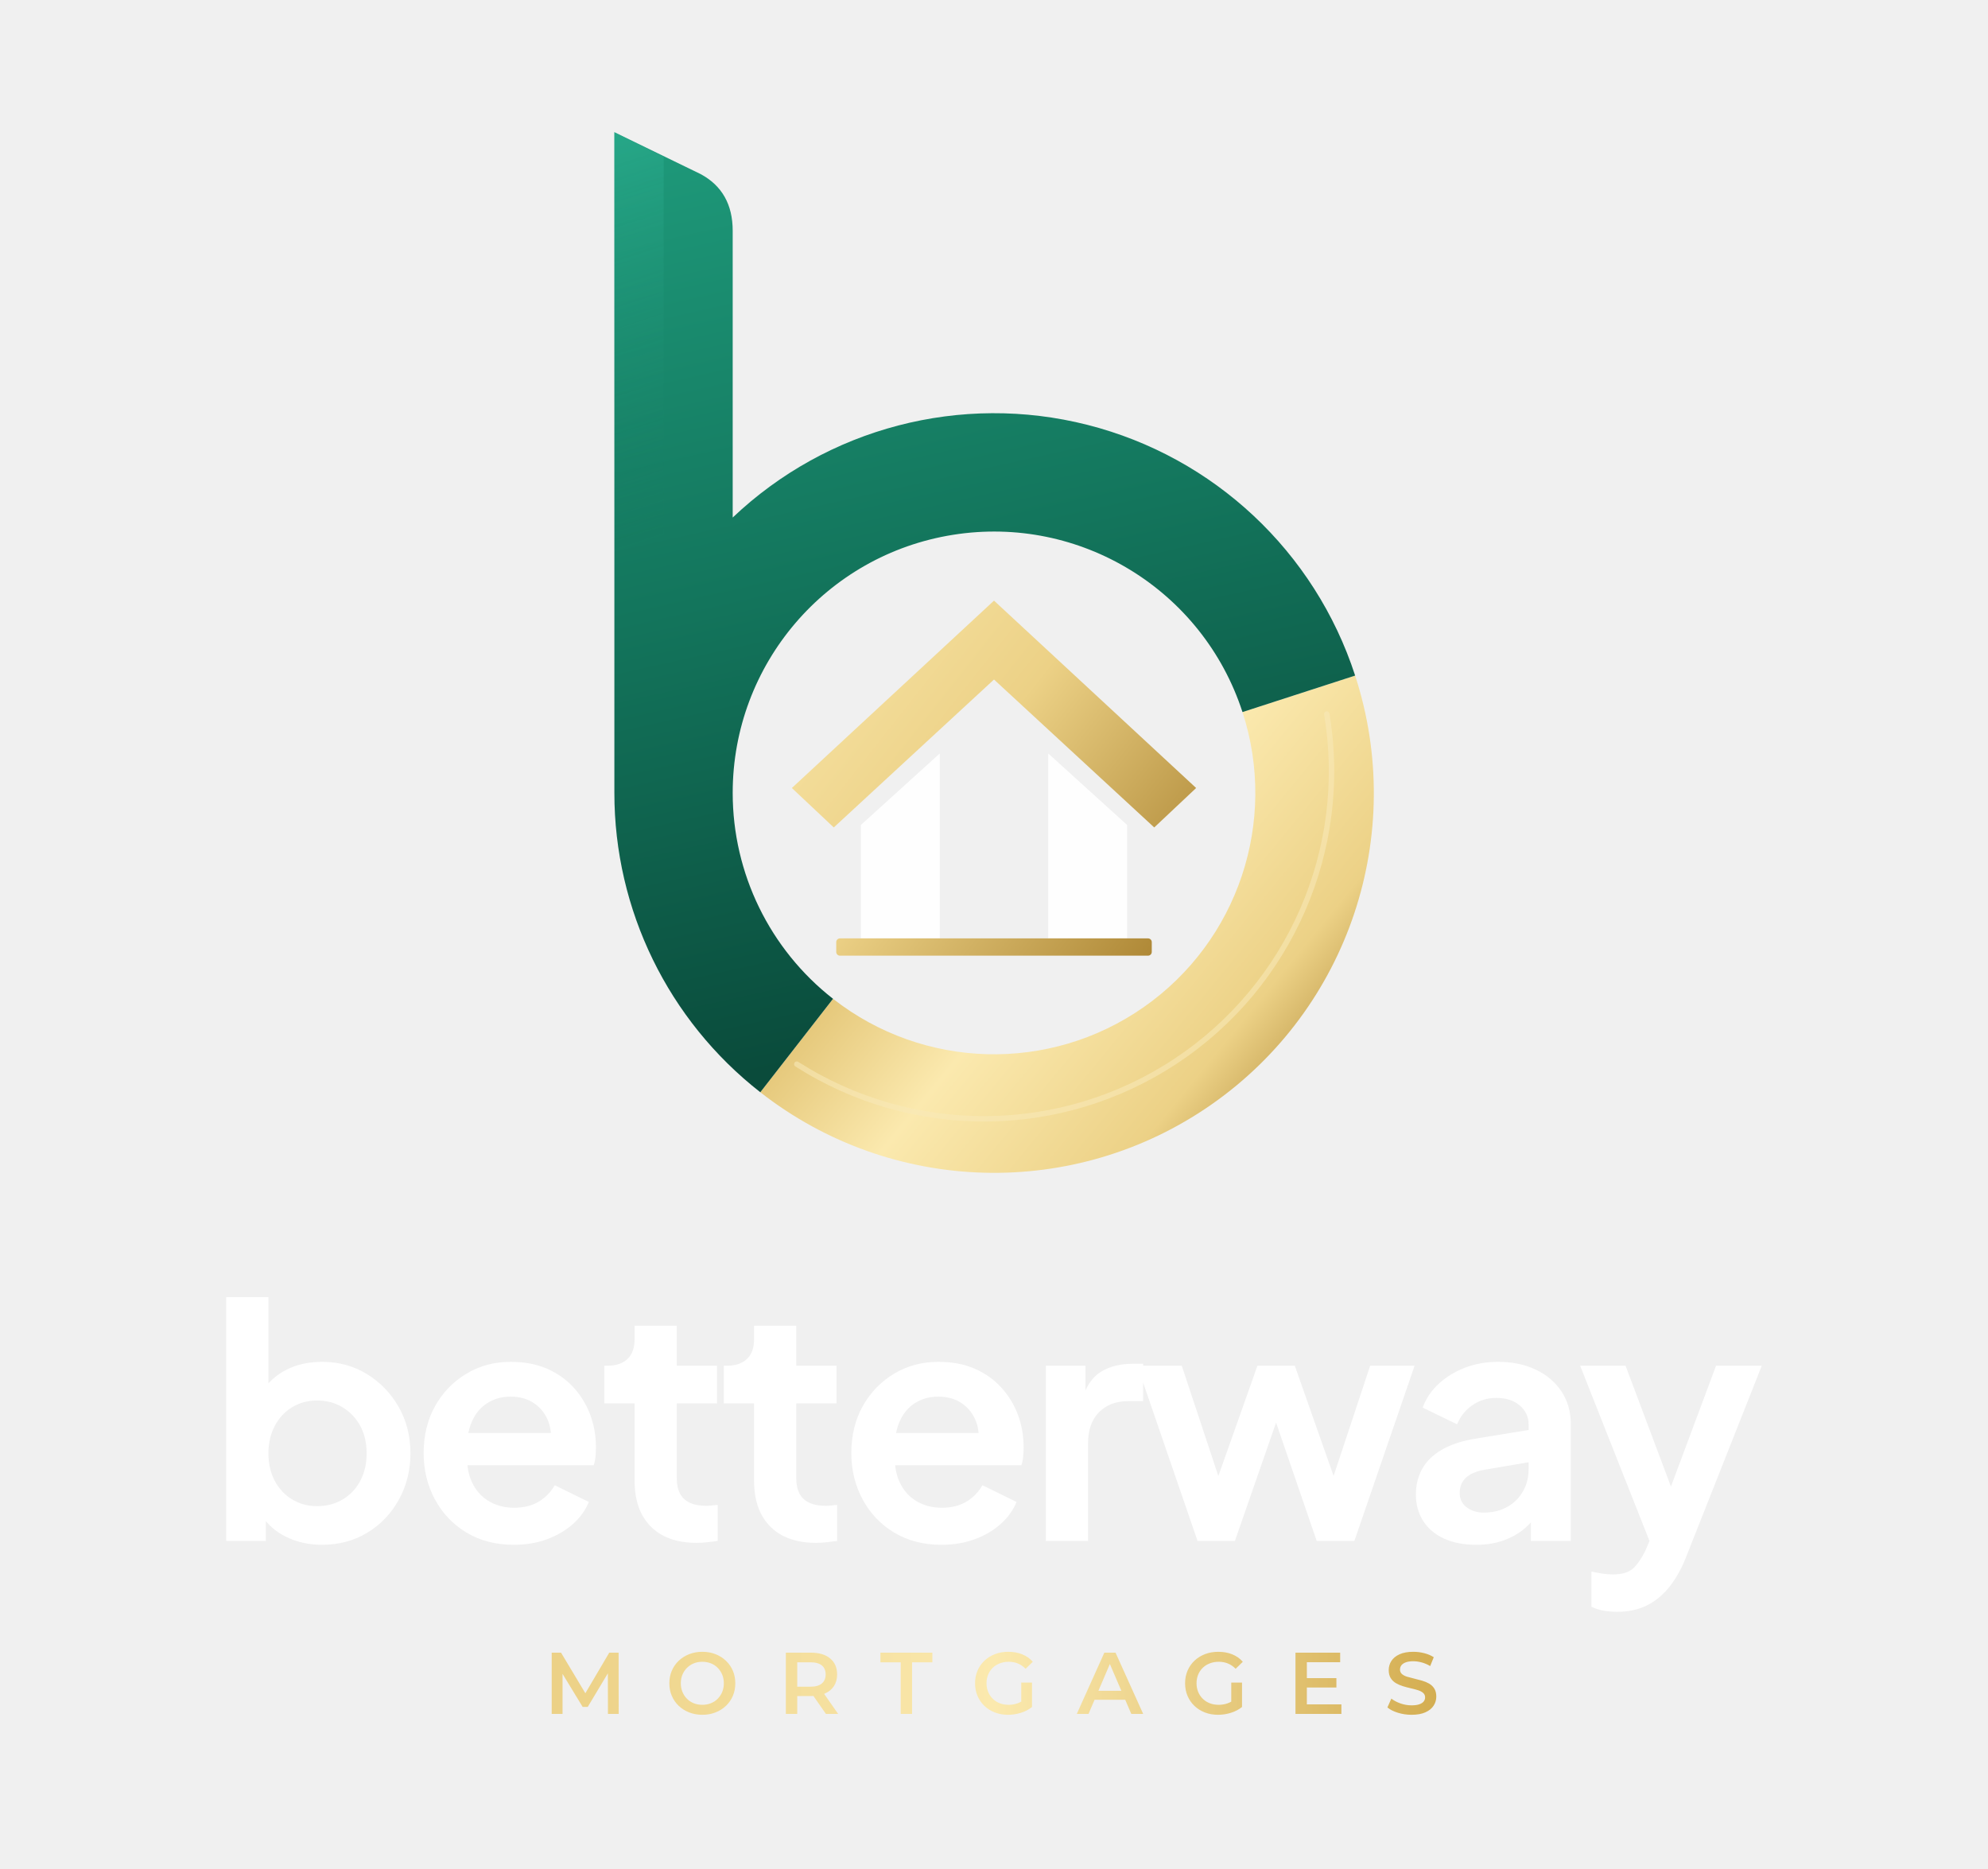
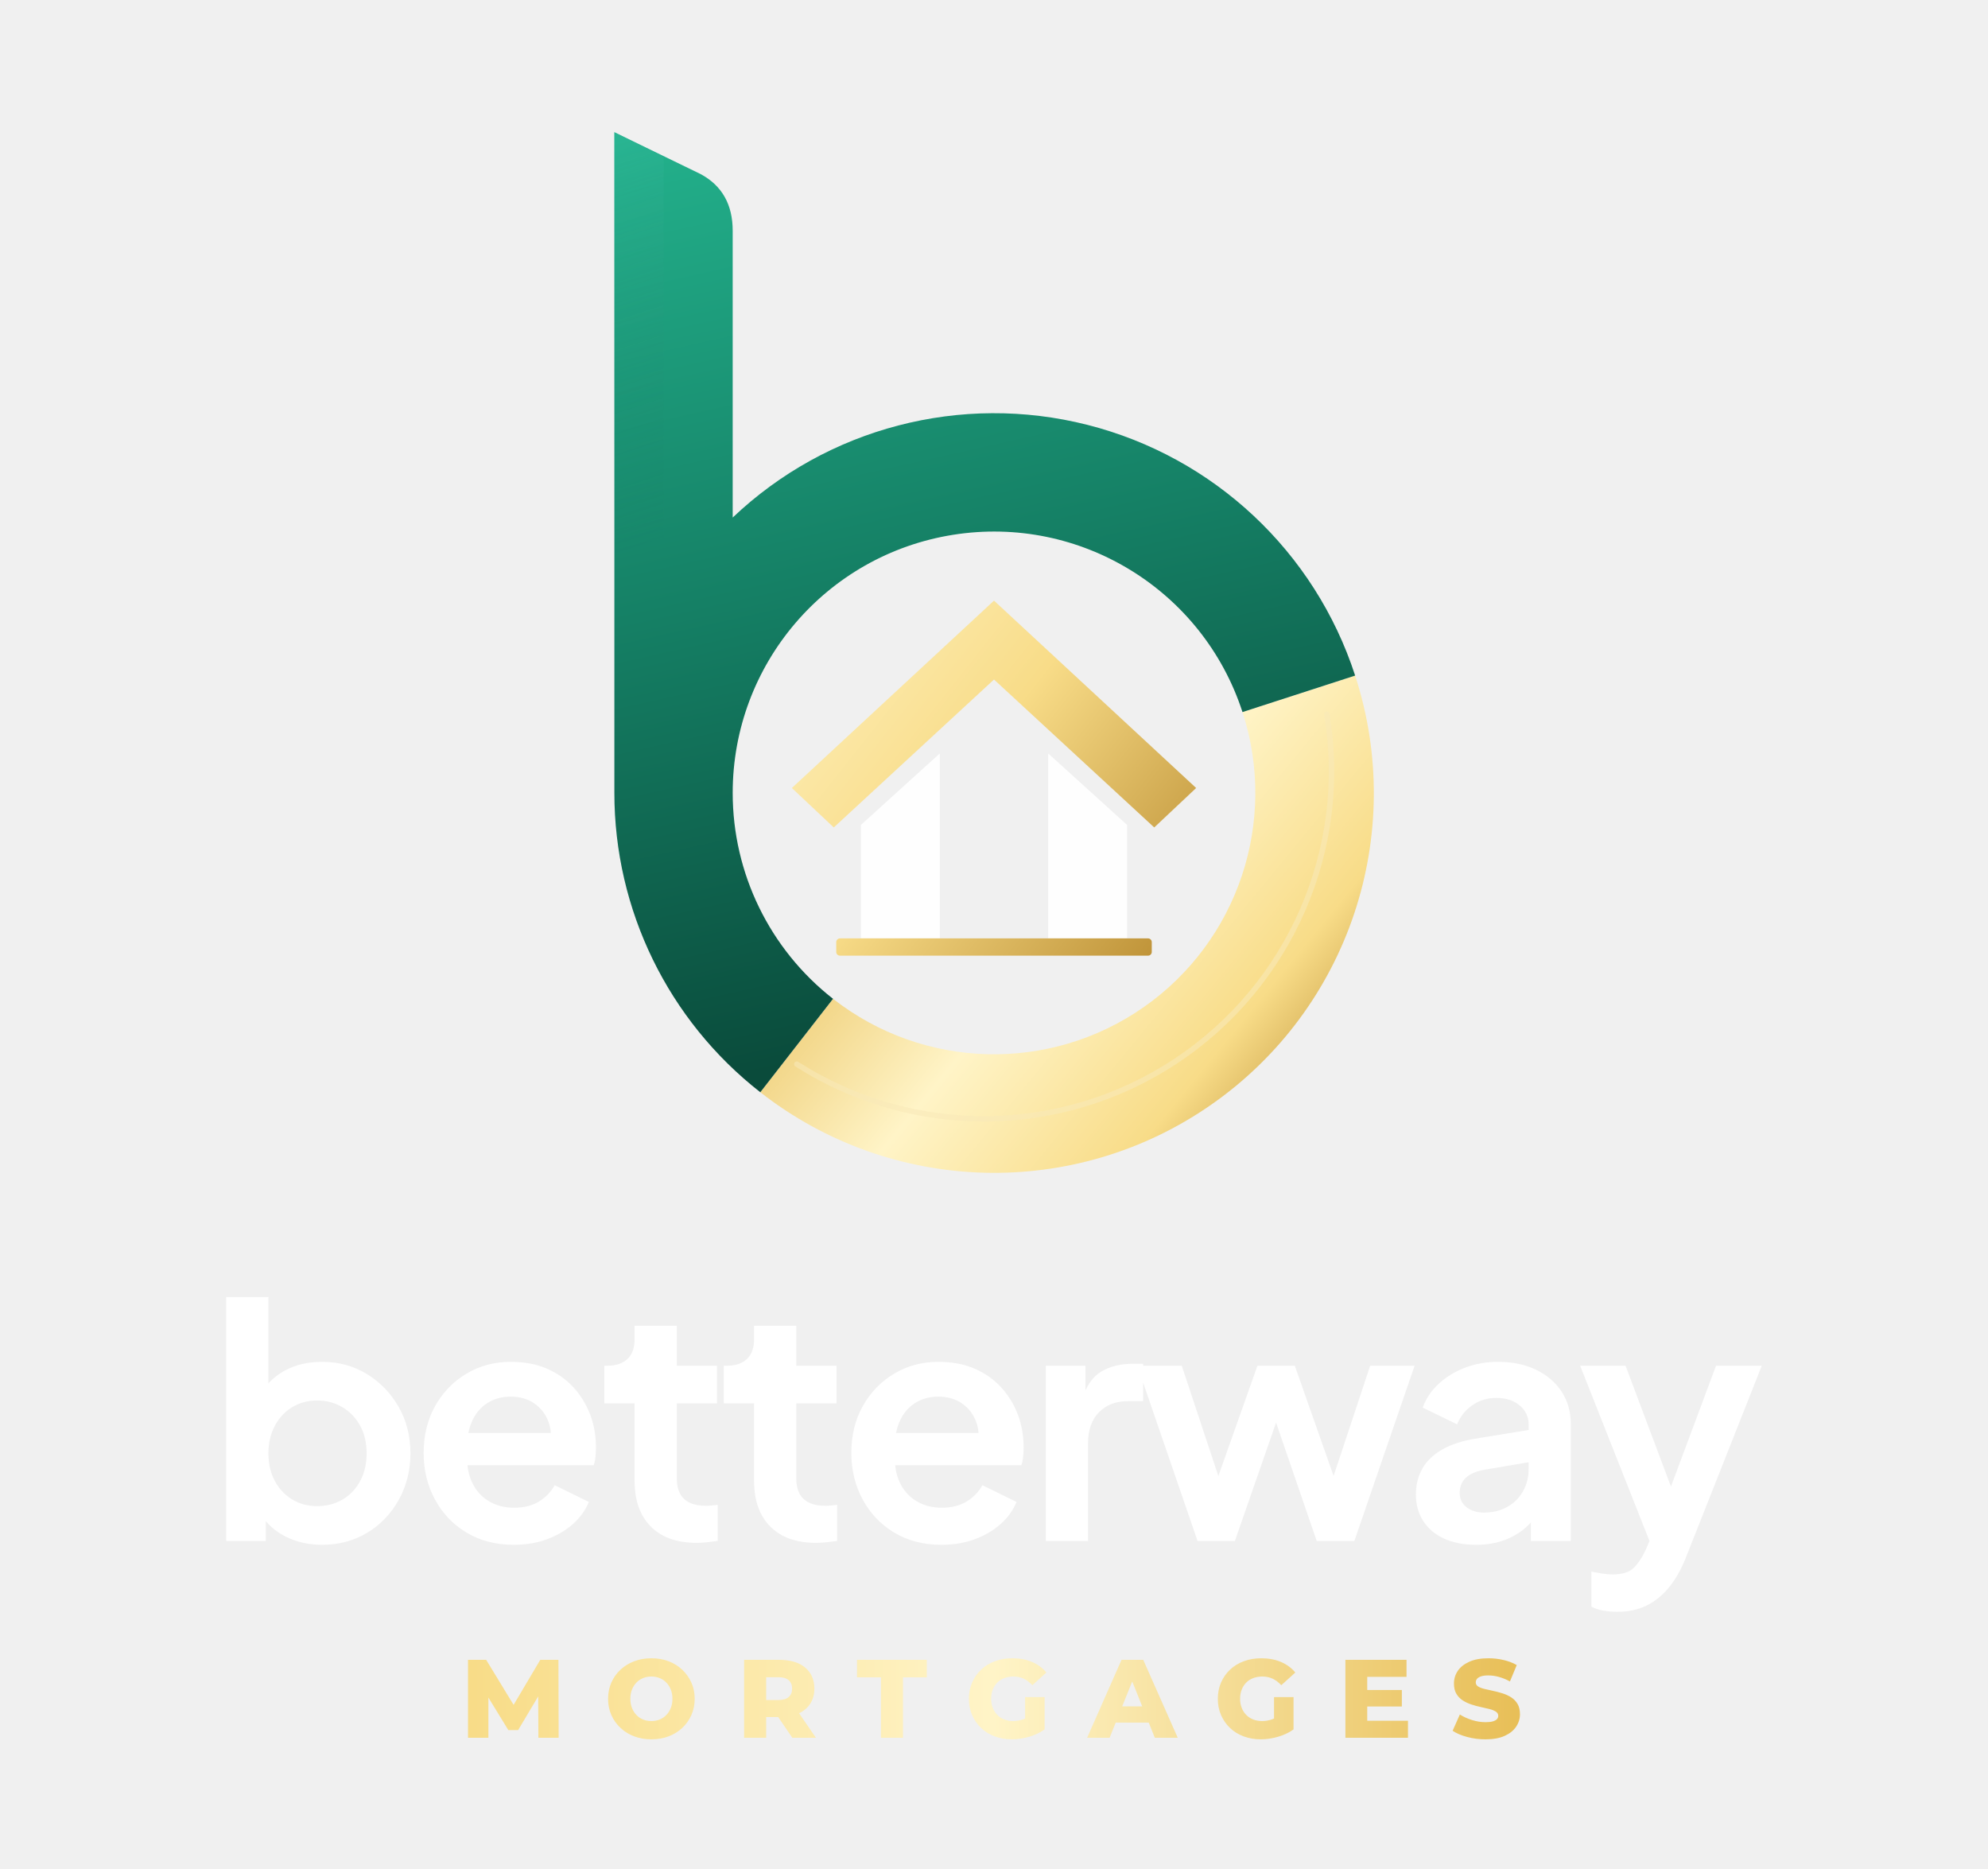
<svg xmlns="http://www.w3.org/2000/svg" viewBox="0 0 1000 940" width="1000" height="940" fill="none">
  <defs>
    <linearGradient id="bw-s-dark-em-stem" x1="88" y1="42" x2="175" y2="430" gradientUnits="userSpaceOnUse">
-       <stop offset="0%" stop-color="#1F9D7D" />
-       <stop offset="52%" stop-color="#13755C" />
+       <stop offset="0%" stop-color="#24B58F" />
+       <stop offset="52%" stop-color="#158065" />
      <stop offset="100%" stop-color="#0A4B3B" />
    </linearGradient>
    <linearGradient id="bw-s-dark-em-arch" x1="120" y1="168" x2="412" y2="330" gradientUnits="userSpaceOnUse">
-       <stop offset="0%" stop-color="#1F9D7D" />
-       <stop offset="58%" stop-color="#13755C" />
+       <stop offset="0%" stop-color="#24B58F" />
+       <stop offset="58%" stop-color="#158065" />
      <stop offset="100%" stop-color="#0A4B3B" />
    </linearGradient>
    <linearGradient id="bw-s-dark-em-facet" x1="94" y1="44" x2="148" y2="210" gradientUnits="userSpaceOnUse">
      <stop offset="0%" stop-color="#35BFA0" stop-opacity="0.42" />
      <stop offset="100%" stop-color="#13755C" stop-opacity="0" />
    </linearGradient>
    <linearGradient id="bw-s-dark-gold-ring" x1="158" y1="242" x2="414" y2="452" gradientUnits="userSpaceOnUse">
-       <stop offset="0%" stop-color="#A67E2B" />
-       <stop offset="28%" stop-color="#D4AE52" />
-       <stop offset="58%" stop-color="#FBE9AE" />
-       <stop offset="82%" stop-color="#ECD186" />
-       <stop offset="100%" stop-color="#A67E2B" />
+       <stop offset="0%" stop-color="#B88A2E" />
+       <stop offset="28%" stop-color="#E8BF58" />
+       <stop offset="58%" stop-color="#FFF4C7" />
+       <stop offset="82%" stop-color="#F8DC88" />
+       <stop offset="100%" stop-color="#B88A2E" />
    </linearGradient>
    <linearGradient id="bw-s-dark-gold-roof" x1="184" y1="224" x2="366" y2="368" gradientUnits="userSpaceOnUse">
-       <stop offset="0%" stop-color="#FBE9AE" />
-       <stop offset="48%" stop-color="#ECD186" />
-       <stop offset="100%" stop-color="#A67E2B" />
+       <stop offset="0%" stop-color="#FFF4C7" />
+       <stop offset="48%" stop-color="#F8DC88" />
+       <stop offset="100%" stop-color="#B88A2E" />
    </linearGradient>
    <linearGradient id="bw-s-dark-gold-text" x1="0%" y1="0%" x2="100%" y2="0%">
-       <stop offset="0%" stop-color="#ECD186" />
-       <stop offset="50%" stop-color="#FBE9AE" />
-       <stop offset="100%" stop-color="#D4AE52" />
+       <stop offset="0%" stop-color="#F8DC88" />
+       <stop offset="50%" stop-color="#FFF4C7" />
+       <stop offset="100%" stop-color="#E8BF58" />
    </linearGradient>
    <linearGradient id="bw-s-dark-crest-bg" x1="40" y1="20" x2="472" y2="492" gradientUnits="userSpaceOnUse">
      <stop offset="0%" stop-color="#101D33" />
      <stop offset="52%" stop-color="#0A1424" />
      <stop offset="100%" stop-color="#060C18" />
    </linearGradient>
    <linearGradient id="bw-s-dark-crest-rim" x1="36" y1="24" x2="476" y2="488" gradientUnits="userSpaceOnUse">
      <stop offset="0%" stop-color="#F0DB99" />
      <stop offset="35%" stop-color="#C6A04B" />
      <stop offset="70%" stop-color="#E7CD85" />
      <stop offset="100%" stop-color="#9A752A" />
    </linearGradient>
    <clipPath id="bw-s-dark-bowl-clip">
      <circle cx="272" cy="316" r="154" />
    </clipPath>
  </defs>
  <g transform="translate(162.72, 6.96) scale(1.24)">
    <g id="bw-s-dark-mark">
      <path d="M 418.5 268.4                A 154 154 0 0 1 177.2 437.4                L 206.7 399.5                A 106 106 0 0 0 372.8 283.2                Z" fill="url(#bw-s-dark-gold-ring)" />
      <path d="M 118 48                L 153 65                Q 166 72 166 88                L 166 204.3                A 154 154 0 0 1 418.5 268.4                L 372.8 283.2                A 106 106 0 0 0 166 316                A 106 106 0 0 0 206.7 399.5                L 177.2 437.4                A 154 154 0 0 1 118 316                Z" fill="url(#bw-s-dark-em-stem)" />
      <path d="M 118 48 L 138 58 L 138 316 C 138 355 151 389 175 416 L 157 424 C 132 394 118 357 118 316 Z" fill="url(#bw-s-dark-em-facet)" />
      <path d="M 192 426 A 141 141 0 0 0 407 284" stroke="#F8E9B8" stroke-width="2.2" stroke-linecap="round" fill="none" opacity="0.58" />
      <path d="M 190 314                L 272 238                L 354 314                L 337 330                L 272 270                L 207 330                Z" fill="url(#bw-s-dark-gold-roof)" />
      <path d="M 218 329 L 250 300 L 250 375 L 218 375 Z" fill="#FFFFFF" opacity="0.96" />
      <path d="M 326 329 L 294 300 L 294 375 L 326 375 Z" fill="#FFFFFF" opacity="0.96" />
      <rect x="208" y="375" width="128" height="7" rx="1.5" fill="url(#bw-s-dark-gold-roof)" />
    </g>
  </g>
  <path d="M161.906 776.944Q152.348 776.944 144.329 773.137Q136.31 769.33 131.612 762.202L133.718 757.99V775.0H113.792V652.366H135.014V704.368L131.774 699.994Q136.31 692.866 144.086 688.897Q151.862 684.928 162.068 684.928Q174.542 684.928 184.586 691.084Q194.63 697.24 200.543 707.608Q206.456 717.976 206.456 730.936Q206.456 743.734 200.624 754.264Q194.792 764.794 184.748 770.869Q174.704 776.944 161.906 776.944ZM159.476 757.504Q166.766 757.504 172.436 754.102Q178.106 750.7 181.265 744.706Q184.424 738.712 184.424 730.936Q184.424 723.16 181.265 717.247Q178.106 711.334 172.436 707.851Q166.766 704.368 159.476 704.368Q152.51 704.368 146.921 707.77Q141.332 711.172 138.173 717.247Q135.014 723.322 135.014 730.936Q135.014 738.712 138.173 744.706Q141.332 750.7 146.921 754.102Q152.51 757.504 159.476 757.504Z M258.458 776.944Q244.85 776.944 234.644 770.788Q224.438 764.632 218.768 754.102Q213.098 743.572 213.098 730.774Q213.098 717.49 218.849 707.203Q224.6 696.916 234.563 690.922Q244.526 684.928 256.838 684.928Q267.206 684.928 275.063 688.33Q282.92 691.732 288.428 697.726Q293.936 703.72 296.852 711.415Q299.768 719.11 299.768 728.02Q299.768 730.288 299.525 732.718Q299.282 735.148 298.634 736.93H230.594V720.73H286.646L276.602 728.344Q278.06 720.892 275.873 715.06Q273.686 709.228 268.745 705.826Q263.804 702.424 256.838 702.424Q250.196 702.424 245.012 705.745Q239.828 709.066 237.155 715.465Q234.482 721.864 235.13 730.936Q234.482 739.036 237.317 745.273Q240.152 751.51 245.741 754.912Q251.33 758.314 258.62 758.314Q265.91 758.314 271.013 755.236Q276.116 752.158 279.032 746.974L296.204 755.398Q293.612 761.716 288.104 766.576Q282.596 771.436 275.063 774.19Q267.53 776.944 258.458 776.944Z M350.474 775.972Q335.57 775.972 327.389 767.791Q319.208 759.61 319.208 744.706V705.826H303.98V686.872H305.6Q312.08 686.872 315.644 683.47Q319.208 680.068 319.208 673.588V666.784H340.43V686.872H360.68V705.826H340.43V743.572Q340.43 747.946 341.969 751.024Q343.508 754.102 346.829 755.722Q350.15 757.342 355.334 757.342Q356.468 757.342 358.007 757.18Q359.546 757.018 361.004 756.856V775.0Q358.736 775.324 355.82 775.648Q352.904 775.972 350.474 775.972Z M410.576 775.972Q395.672 775.972 387.491 767.791Q379.31 759.61 379.31 744.706V705.826H364.082V686.872H365.702Q372.182 686.872 375.746 683.47Q379.31 680.068 379.31 673.588V666.784H400.532V686.872H420.782V705.826H400.532V743.572Q400.532 747.946 402.071 751.024Q403.61 754.102 406.931 755.722Q410.252 757.342 415.436 757.342Q416.57 757.342 418.109 757.18Q419.648 757.018 421.106 756.856V775.0Q418.838 775.324 415.922 775.648Q413.006 775.972 410.576 775.972Z M473.594 776.944Q459.986 776.944 449.78 770.788Q439.574 764.632 433.904 754.102Q428.234 743.572 428.234 730.774Q428.234 717.49 433.985 707.203Q439.736 696.916 449.699 690.922Q459.662 684.928 471.974 684.928Q482.342 684.928 490.199 688.33Q498.056 691.732 503.564 697.726Q509.072 703.72 511.988 711.415Q514.904 719.11 514.904 728.02Q514.904 730.288 514.661 732.718Q514.418 735.148 513.77 736.93H445.73V720.73H501.782L491.738 728.344Q493.196 720.892 491.009 715.06Q488.822 709.228 483.881 705.826Q478.94 702.424 471.974 702.424Q465.332 702.424 460.148 705.745Q454.964 709.066 452.291 715.465Q449.618 721.864 450.266 730.936Q449.618 739.036 452.453 745.273Q455.288 751.51 460.877 754.912Q466.466 758.314 473.756 758.314Q481.046 758.314 486.149 755.236Q491.252 752.158 494.168 746.974L511.34 755.398Q508.748 761.716 503.24 766.576Q497.732 771.436 490.199 774.19Q482.666 776.944 473.594 776.944Z M526.082 775.0V686.872H546.008V706.474L544.388 703.558Q547.466 693.676 554.027 689.788Q560.588 685.9 569.822 685.9H575.006V704.692H567.392Q558.32 704.692 552.812 710.281Q547.304 715.87 547.304 725.914V775.0Z M602.384 775.0 572.09 686.872H594.446L616.64 753.778L608.864 753.616L632.516 686.872H651.308L674.798 753.616L667.022 753.778L689.216 686.872H711.572L681.278 775.0H662.324L638.348 705.178H645.476L621.176 775.0Z M742.514 776.944Q733.28 776.944 726.476 773.866Q719.672 770.788 715.946 765.037Q712.22 759.286 712.22 751.672Q712.22 744.382 715.46 738.631Q718.7 732.88 725.504 728.992Q732.308 725.104 742.676 723.484L771.512 718.786V734.986L746.726 739.198Q740.408 740.332 737.33 743.248Q734.252 746.164 734.252 750.862Q734.252 755.398 737.735 758.071Q741.218 760.744 746.402 760.744Q753.044 760.744 758.147 757.909Q763.25 755.074 766.085 750.052Q768.92 745.03 768.92 739.036V716.356Q768.92 710.686 764.465 706.879Q760.01 703.072 752.72 703.072Q745.916 703.072 740.651 706.717Q735.386 710.362 732.956 716.356L715.622 707.932Q718.214 700.966 723.803 695.863Q729.392 690.76 737.006 687.844Q744.62 684.928 753.53 684.928Q764.384 684.928 772.646 688.897Q780.908 692.866 785.525 699.913Q790.142 706.96 790.142 716.356V775.0H770.054V759.934L774.59 759.61Q771.188 765.28 766.49 769.087Q761.792 772.894 755.798 774.919Q749.804 776.944 742.514 776.944Z M813.632 810.64Q810.068 810.64 806.666 810.073Q803.264 809.506 800.51 808.048V790.39Q802.616 790.876 805.613 791.362Q808.61 791.848 811.202 791.848Q818.492 791.848 821.813 788.527Q825.134 785.206 827.726 779.698L833.558 766.09L833.234 783.91L794.84 686.872H817.682L844.574 758.476H836.474L863.204 686.872H886.208L847.814 783.91Q844.412 792.334 839.552 798.328Q834.692 804.322 828.293 807.481Q821.894 810.64 813.632 810.64Z" fill="#FFFFFF" />
-   <path d="M277.514 862.0V831.2H282.222L295.686 853.684H293.222L306.466 831.2H311.174L311.218 862.0H305.806L305.762 839.692H306.906L295.642 858.48H293.09L281.65 839.692H282.97V862.0Z M353.326 862.44Q349.718 862.44 346.682 861.252Q343.646 860.064 341.402 857.93Q339.158 855.796 337.926 852.914Q336.694 850.032 336.694 846.6Q336.694 843.168 337.926 840.286Q339.158 837.404 341.402 835.27Q343.646 833.136 346.682 831.948Q349.718 830.76 353.282 830.76Q356.89 830.76 359.904 831.948Q362.918 833.136 365.162 835.27Q367.406 837.404 368.638 840.286Q369.87 843.168 369.87 846.6Q369.87 850.032 368.638 852.936Q367.406 855.84 365.162 857.952Q362.918 860.064 359.904 861.252Q356.89 862.44 353.326 862.44ZM353.282 857.424Q355.614 857.424 357.594 856.632Q359.574 855.84 361.026 854.366Q362.478 852.892 363.292 850.934Q364.106 848.976 364.106 846.6Q364.106 844.224 363.292 842.266Q362.478 840.308 361.026 838.834Q359.574 837.36 357.594 836.568Q355.614 835.776 353.282 835.776Q350.95 835.776 348.992 836.568Q347.034 837.36 345.56 838.834Q344.086 840.308 343.272 842.266Q342.458 844.224 342.458 846.6Q342.458 848.932 343.272 850.912Q344.086 852.892 345.538 854.366Q346.99 855.84 348.97 856.632Q350.95 857.424 353.282 857.424Z M395.302 862.0V831.2H407.93Q414.09 831.2 417.588 834.104Q421.086 837.008 421.086 842.156Q421.086 845.544 419.502 847.986Q417.918 850.428 414.992 851.726Q412.066 853.024 407.974 853.024H398.47L401.022 850.428V862.0ZM415.454 862.0 407.666 850.824H413.782L421.614 862.0ZM401.022 851.044 398.47 848.316H407.71Q411.494 848.316 413.408 846.688Q415.322 845.06 415.322 842.156Q415.322 839.208 413.408 837.624Q411.494 836.04 407.71 836.04H398.47L401.022 833.224Z M453.074 862.0V836.04H442.866V831.2H469.002V836.04H458.794V862.0Z M507.062 862.44Q503.454 862.44 500.44 861.274Q497.426 860.108 495.182 857.974Q492.938 855.84 491.706 852.936Q490.474 850.032 490.474 846.6Q490.474 843.168 491.706 840.264Q492.938 837.36 495.204 835.226Q497.47 833.092 500.506 831.926Q503.542 830.76 507.15 830.76Q511.066 830.76 514.212 832.036Q517.358 833.312 519.514 835.776L515.906 839.296Q514.102 837.492 512.012 836.634Q509.922 835.776 507.414 835.776Q504.994 835.776 502.926 836.568Q500.858 837.36 499.362 838.812Q497.866 840.264 497.052 842.244Q496.238 844.224 496.238 846.6Q496.238 848.932 497.052 850.912Q497.866 852.892 499.362 854.366Q500.858 855.84 502.882 856.632Q504.906 857.424 507.37 857.424Q509.658 857.424 511.792 856.698Q513.926 855.972 515.862 854.256L519.118 858.524Q516.698 860.46 513.508 861.45Q510.318 862.44 507.062 862.44ZM519.118 858.524 513.706 857.776V846.248H519.118Z M541.646 862.0 555.506 831.2H561.138L575.042 862.0H569.058L557.134 834.236H559.422L547.542 862.0ZM548.026 854.872 549.566 850.384H566.198L567.738 854.872Z M612.706 862.44Q609.098 862.44 606.084 861.274Q603.07 860.108 600.826 857.974Q598.582 855.84 597.35 852.936Q596.118 850.032 596.118 846.6Q596.118 843.168 597.35 840.264Q598.582 837.36 600.848 835.226Q603.114 833.092 606.15 831.926Q609.186 830.76 612.794 830.76Q616.71 830.76 619.856 832.036Q623.002 833.312 625.158 835.776L621.55 839.296Q619.746 837.492 617.656 836.634Q615.566 835.776 613.058 835.776Q610.638 835.776 608.57 836.568Q606.502 837.36 605.006 838.812Q603.51 840.264 602.696 842.244Q601.882 844.224 601.882 846.6Q601.882 848.932 602.696 850.912Q603.51 852.892 605.006 854.366Q606.502 855.84 608.526 856.632Q610.55 857.424 613.014 857.424Q615.302 857.424 617.436 856.698Q619.57 855.972 621.506 854.256L624.762 858.524Q622.342 860.46 619.152 861.45Q615.962 862.44 612.706 862.44ZM624.762 858.524 619.35 857.776V846.248H624.762Z M651.646 862.0V831.2H674.13V835.996H657.366V857.204H674.746V862.0ZM656.926 848.712V844.004H672.238V848.712Z M710.034 862.44Q706.426 862.44 703.126 861.406Q699.826 860.372 697.89 858.744L699.87 854.3Q701.718 855.752 704.446 856.72Q707.174 857.688 710.034 857.688Q712.454 857.688 713.95 857.16Q715.446 856.632 716.15 855.73Q716.854 854.828 716.854 853.684Q716.854 852.276 715.842 851.418Q714.83 850.56 713.224 850.054Q711.618 849.548 709.66 849.108Q707.702 848.668 705.744 848.074Q703.786 847.48 702.18 846.534Q700.574 845.588 699.562 844.004Q698.55 842.42 698.55 839.956Q698.55 837.448 699.892 835.358Q701.234 833.268 703.984 832.014Q706.734 830.76 710.958 830.76Q713.73 830.76 716.458 831.464Q719.186 832.168 721.21 833.488L719.406 837.932Q717.338 836.7 715.138 836.106Q712.938 835.512 710.914 835.512Q708.538 835.512 707.064 836.084Q705.59 836.656 704.908 837.58Q704.226 838.504 704.226 839.692Q704.226 841.1 705.216 841.958Q706.206 842.816 707.812 843.3Q709.418 843.784 711.398 844.246Q713.378 844.708 715.336 845.28Q717.294 845.852 718.9 846.776Q720.506 847.7 721.496 849.284Q722.486 850.868 722.486 853.288Q722.486 855.752 721.144 857.842Q719.802 859.932 717.03 861.186Q714.258 862.44 710.034 862.44Z" fill="url(#bw-s-dark-gold-text)" />
+   <path d="M235.428 874.0V834.8H244.556L260.796 861.456H255.98L271.772 834.8H280.9L281.012 874.0H270.82L270.708 850.312H272.444L260.628 870.136H255.7L243.548 850.312H245.676V874.0Z M327.66 874.784Q322.956 874.784 318.98 873.272Q315.004 871.76 312.064 868.988Q309.124 866.216 307.5 862.52Q305.876 858.824 305.876 854.4Q305.876 849.976 307.5 846.28Q309.124 842.584 312.064 839.812Q315.004 837.04 318.98 835.528Q322.956 834.016 327.66 834.016Q332.42 834.016 336.368 835.528Q340.316 837.04 343.228 839.812Q346.14 842.584 347.792 846.28Q349.444 849.976 349.444 854.4Q349.444 858.824 347.792 862.548Q346.14 866.272 343.228 869.016Q340.316 871.76 336.368 873.272Q332.42 874.784 327.66 874.784ZM327.66 865.6Q329.9 865.6 331.832 864.816Q333.764 864.032 335.192 862.548Q336.62 861.064 337.432 858.992Q338.244 856.92 338.244 854.4Q338.244 851.824 337.432 849.78Q336.62 847.736 335.192 846.252Q333.764 844.768 331.832 843.984Q329.9 843.2 327.66 843.2Q325.42 843.2 323.488 843.984Q321.556 844.768 320.128 846.252Q318.7 847.736 317.888 849.78Q317.076 851.824 317.076 854.4Q317.076 856.92 317.888 858.992Q318.7 861.064 320.128 862.548Q321.556 864.032 323.488 864.816Q325.42 865.6 327.66 865.6Z M374.308 874.0V834.8H391.836Q400.404 834.8 405.024 838.692Q409.644 842.584 409.644 849.304Q409.644 853.728 407.516 856.948Q405.388 860.168 401.496 861.876Q397.604 863.584 392.228 863.584H380.468L385.396 858.936V874.0ZM398.556 874.0 388.812 859.72H400.628L410.428 874.0ZM385.396 860.112 380.468 855.016H391.556Q395.028 855.016 396.736 853.504Q398.444 851.992 398.444 849.304Q398.444 846.56 396.736 845.048Q395.028 843.536 391.556 843.536H380.468L385.396 838.44Z M443.132 874.0V843.592H431.092V834.8H466.204V843.592H454.22V874.0Z M508.988 874.784Q504.34 874.784 500.364 873.3Q496.388 871.816 493.504 869.072Q490.62 866.328 488.996 862.604Q487.372 858.88 487.372 854.4Q487.372 849.92 488.996 846.196Q490.62 842.472 493.532 839.728Q496.444 836.984 500.448 835.5Q504.452 834.016 509.212 834.016Q514.756 834.016 519.124 835.864Q523.492 837.712 526.348 841.184L519.292 847.568Q517.276 845.384 514.952 844.292Q512.628 843.2 509.772 843.2Q507.252 843.2 505.18 843.984Q503.108 844.768 501.652 846.252Q500.196 847.736 499.384 849.78Q498.572 851.824 498.572 854.4Q498.572 856.864 499.384 858.936Q500.196 861.008 501.652 862.492Q503.108 863.976 505.152 864.788Q507.196 865.6 509.66 865.6Q512.124 865.6 514.476 864.788Q516.828 863.976 519.236 862.016L525.452 869.8Q522.092 872.208 517.668 873.496Q513.244 874.784 508.988 874.784ZM525.452 869.8 515.652 868.344V853.56H525.452Z M546.844 874.0 564.148 834.8H575.068L592.428 874.0H580.892L567.34 840.232H571.708L558.156 874.0ZM556.308 866.384 559.164 858.208H578.316L581.172 866.384Z M634.204 874.784Q629.556 874.784 625.58 873.3Q621.604 871.816 618.72 869.072Q615.836 866.328 614.212 862.604Q612.588 858.88 612.588 854.4Q612.588 849.92 614.212 846.196Q615.836 842.472 618.748 839.728Q621.66 836.984 625.664 835.5Q629.668 834.016 634.428 834.016Q639.972 834.016 644.34 835.864Q648.708 837.712 651.564 841.184L644.508 847.568Q642.492 845.384 640.168 844.292Q637.844 843.2 634.988 843.2Q632.468 843.2 630.396 843.984Q628.324 844.768 626.868 846.252Q625.412 847.736 624.6 849.78Q623.788 851.824 623.788 854.4Q623.788 856.864 624.6 858.936Q625.412 861.008 626.868 862.492Q628.324 863.976 630.368 864.788Q632.412 865.6 634.876 865.6Q637.34 865.6 639.692 864.788Q642.044 863.976 644.452 862.016L650.668 869.8Q647.308 872.208 642.884 873.496Q638.46 874.784 634.204 874.784ZM650.668 869.8 640.868 868.344V853.56H650.668Z M676.764 874.0V834.8H707.508V843.368H687.74V865.432H708.236V874.0ZM686.956 858.264V849.976H705.156V858.264Z M747.212 874.784Q742.396 874.784 737.944 873.58Q733.492 872.376 730.692 870.472L734.332 862.296Q736.964 863.976 740.408 865.068Q743.852 866.16 747.268 866.16Q749.564 866.16 750.964 865.74Q752.364 865.32 753.008 864.62Q753.652 863.92 753.652 862.968Q753.652 861.624 752.42 860.84Q751.188 860.056 749.228 859.552Q747.268 859.048 744.888 858.544Q742.508 858.04 740.128 857.256Q737.748 856.472 735.788 855.212Q733.828 853.952 732.596 851.908Q731.364 849.864 731.364 846.728Q731.364 843.2 733.296 840.344Q735.228 837.488 739.092 835.752Q742.956 834.016 748.724 834.016Q752.588 834.016 756.312 834.884Q760.036 835.752 762.948 837.432L759.532 845.664Q756.732 844.152 753.988 843.396Q751.244 842.64 748.668 842.64Q746.372 842.64 744.972 843.116Q743.572 843.592 742.956 844.376Q742.34 845.16 742.34 846.168Q742.34 847.456 743.544 848.212Q744.748 848.968 746.736 849.444Q748.724 849.92 751.104 850.424Q753.484 850.928 755.864 851.684Q758.244 852.44 760.204 853.7Q762.164 854.96 763.368 857.004Q764.572 859.048 764.572 862.128Q764.572 865.544 762.64 868.428Q760.708 871.312 756.872 873.048Q753.036 874.784 747.212 874.784Z" fill="url(#bw-s-dark-gold-text)" />
</svg>
